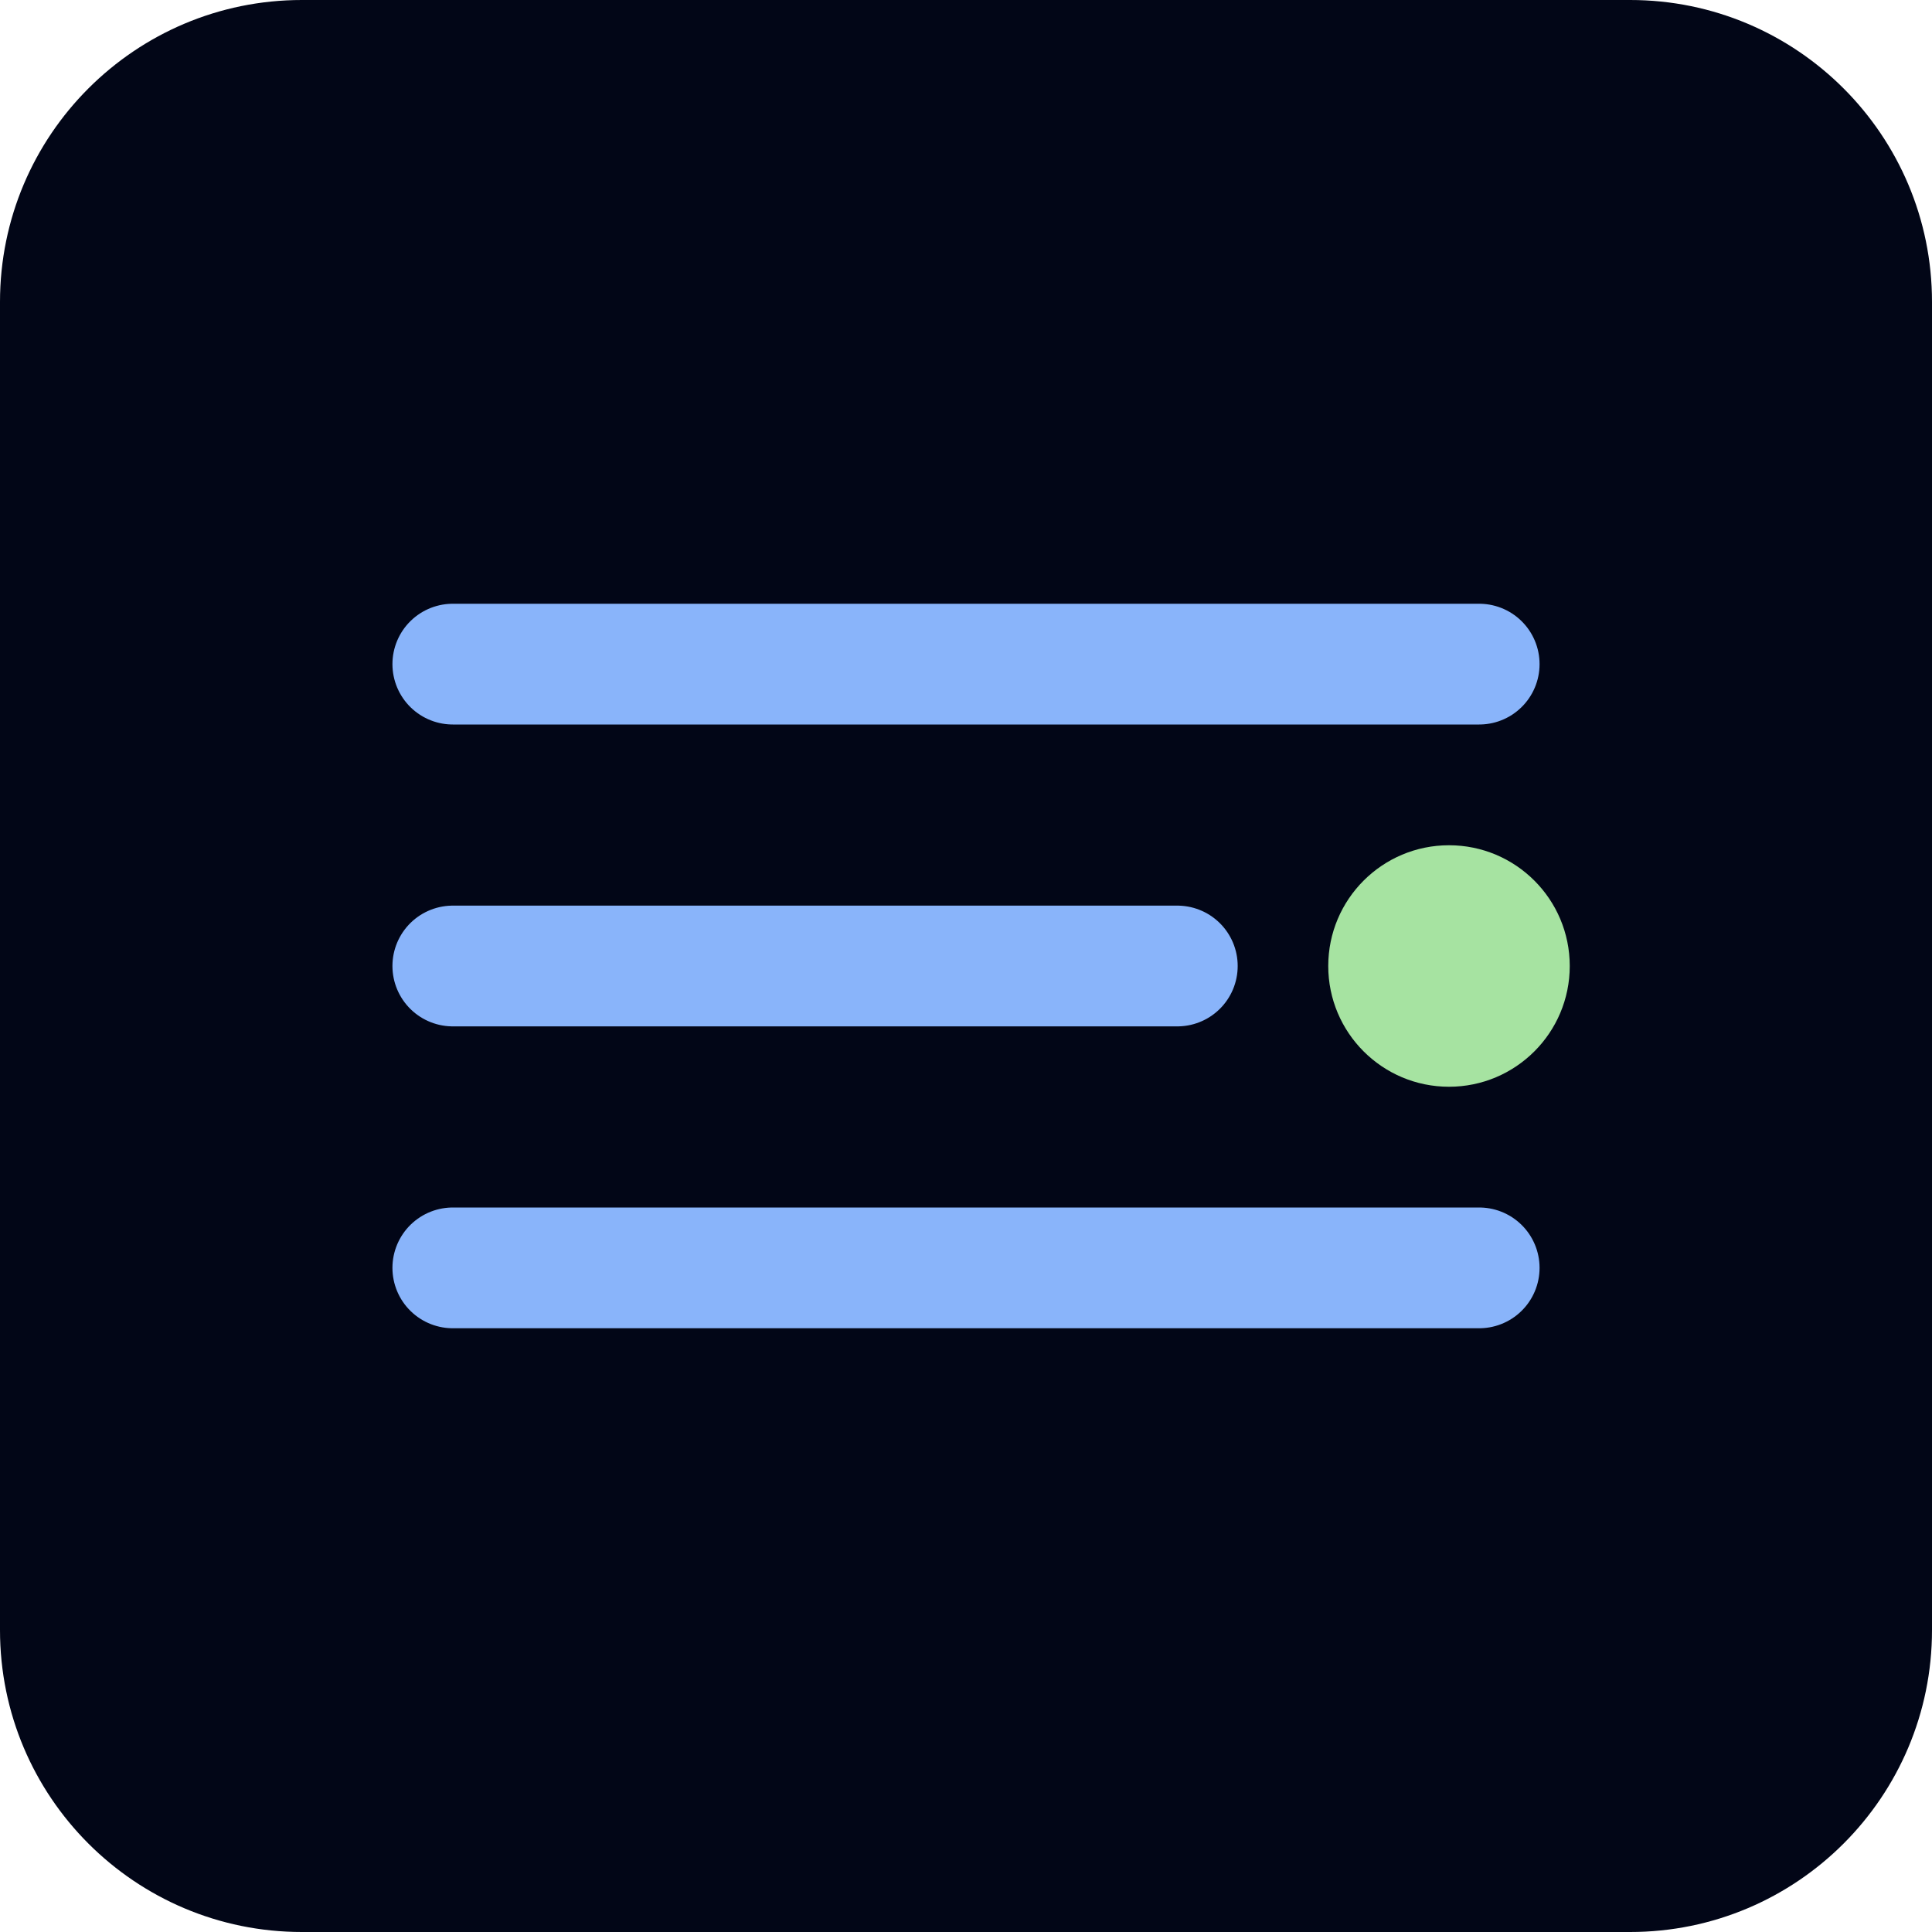
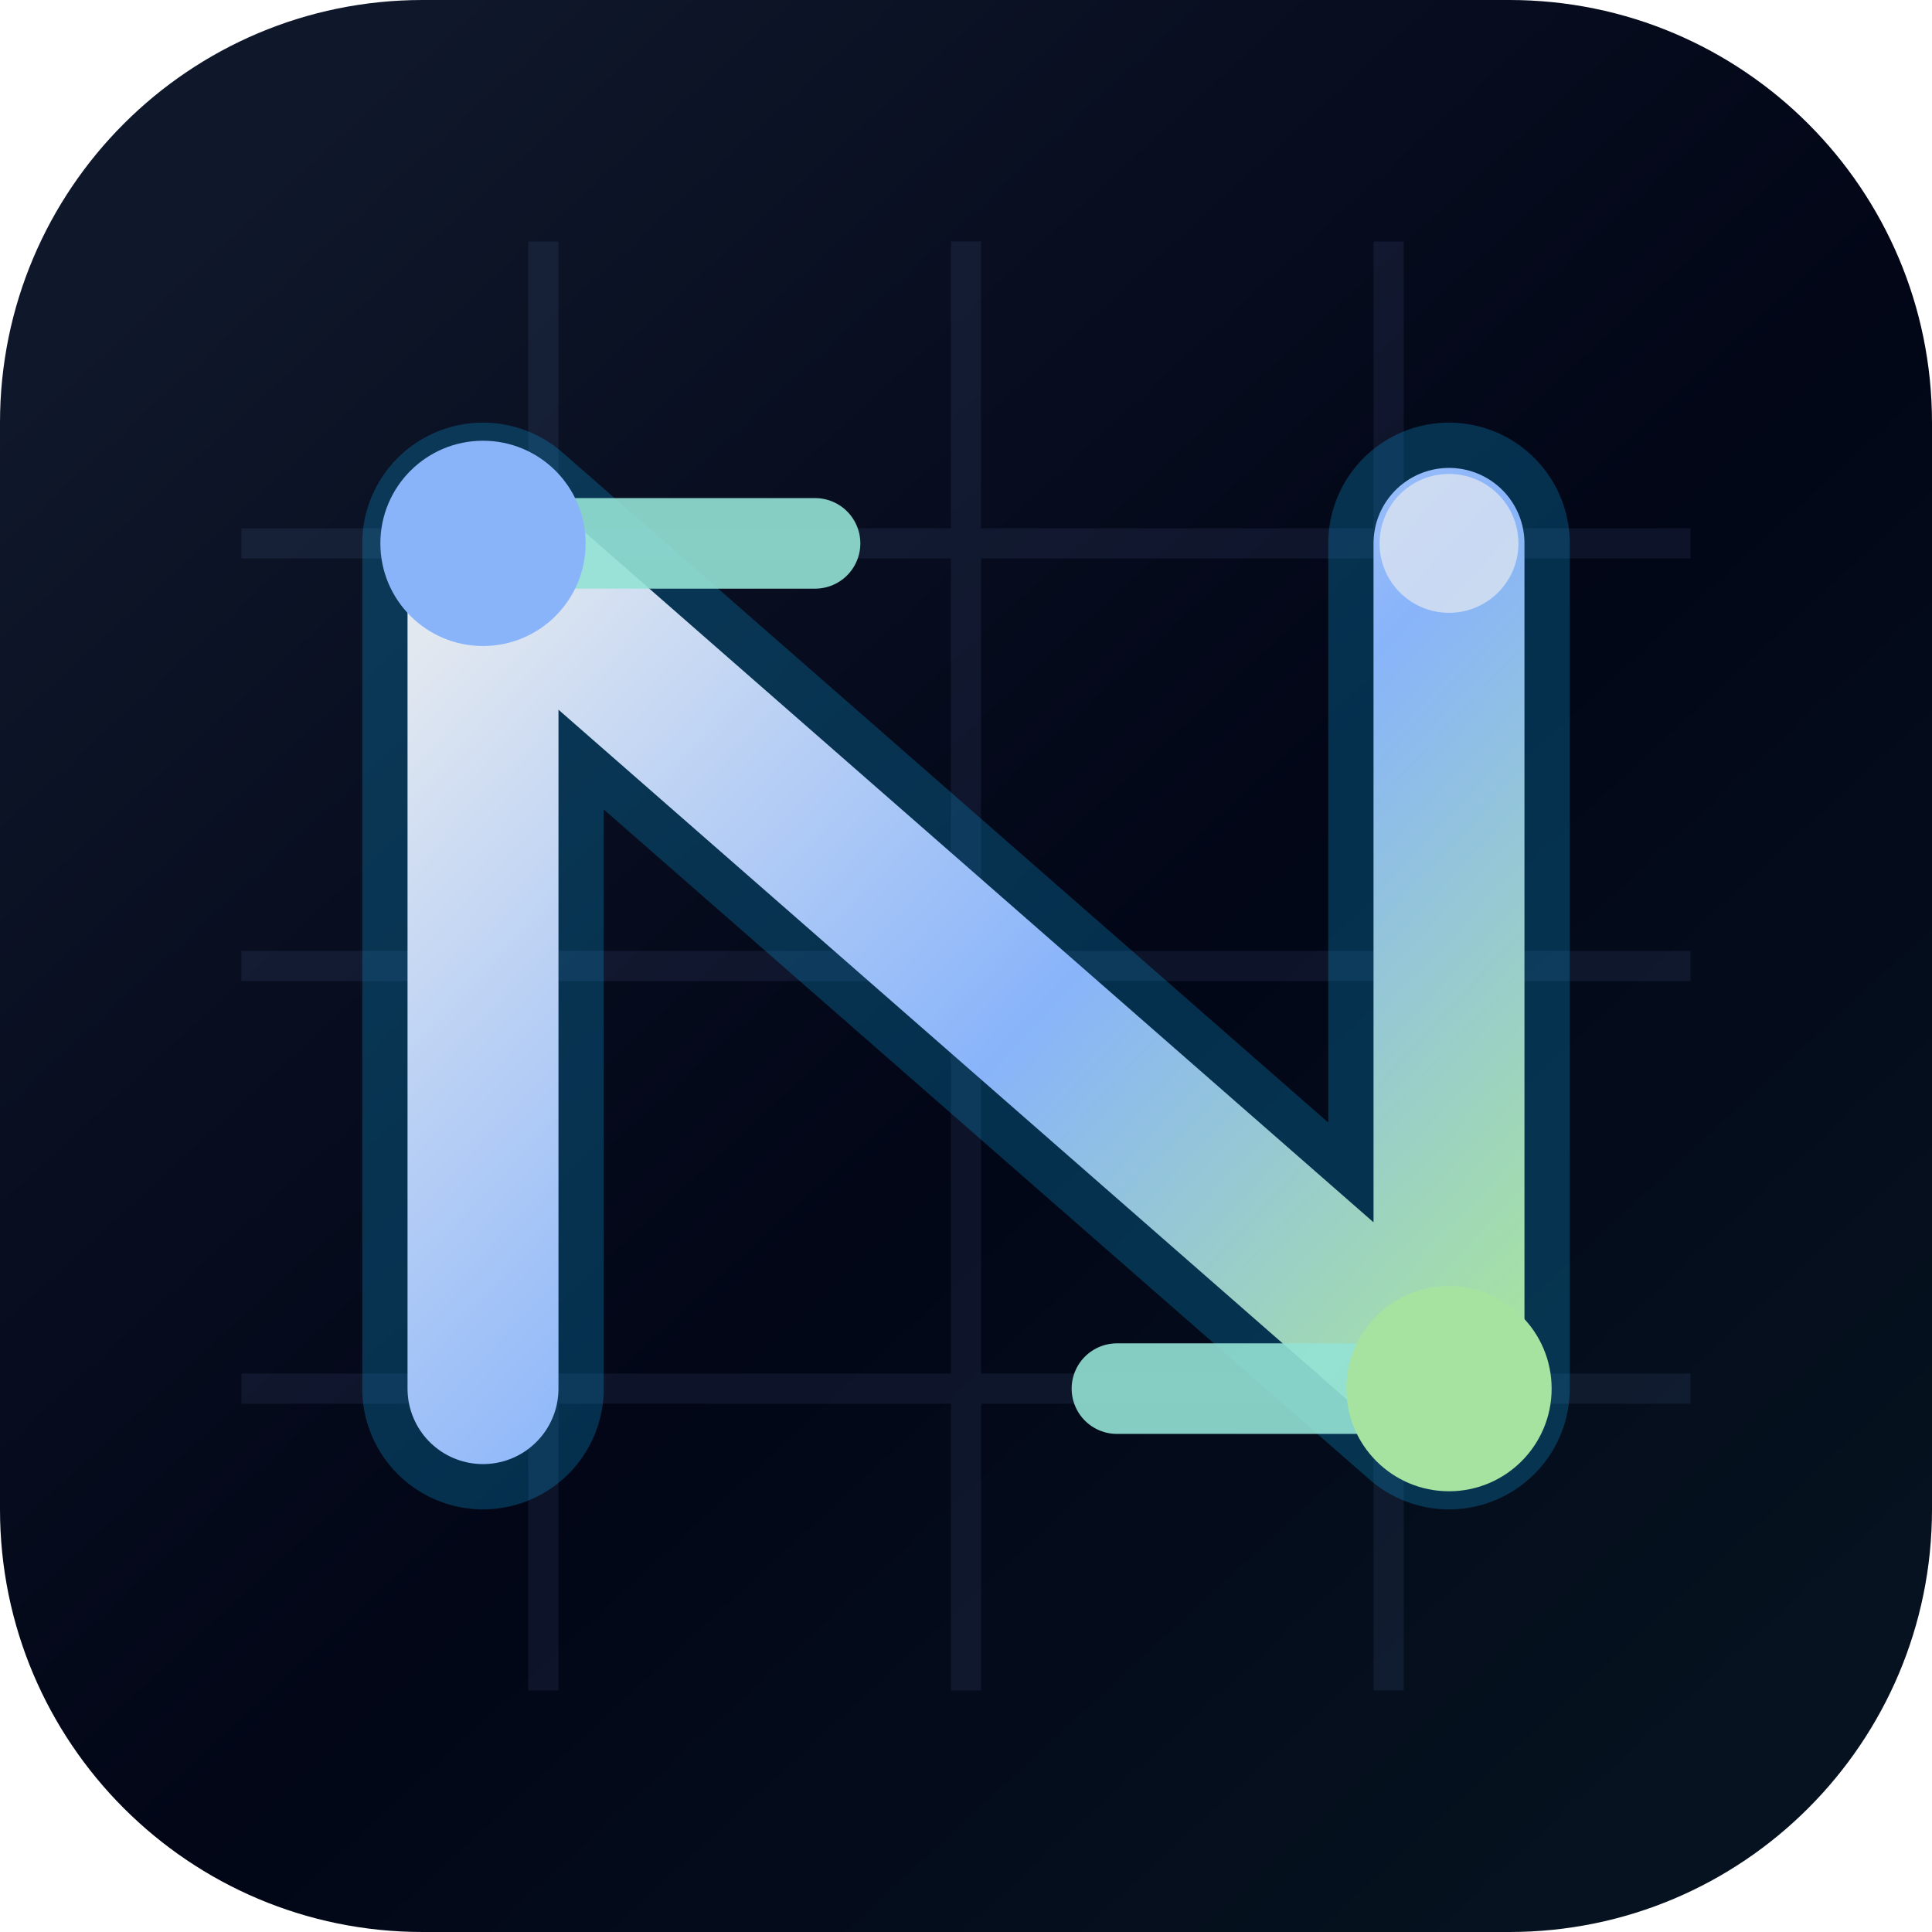
- <svg xmlns="http://www.w3.org/2000/svg" viewBox="0 0 64 64">
-   <rect width="64" height="64" rx="10" fill="#020617" />
-   <path d="M15 22h34M15 32h24M15 42h34" stroke="#89b4fa" stroke-width="4" stroke-linecap="round" />
-   <circle cx="48" cy="32" r="4" fill="#a6e3a1" />
+ <svg xmlns="http://www.w3.org/2000/svg" viewBox="0 0 64 64" role="img" aria-labelledby="title">
+   <defs>
+     <linearGradient id="bg" x1="8" x2="56" y1="6" y2="58" gradientUnits="userSpaceOnUse">
+       <stop stop-color="#0f172a" />
+       <stop offset="0.55" stop-color="#020617" />
+       <stop offset="1" stop-color="#06121f" />
+     </linearGradient>
+     <linearGradient id="mark" x1="17" x2="48" y1="18" y2="47" gradientUnits="userSpaceOnUse">
+       <stop stop-color="#e2e8f0" />
+       <stop offset="0.55" stop-color="#89b4fa" />
+       <stop offset="1" stop-color="#a6e3a1" />
+     </linearGradient>
+     <style>
+       .pulse {
+         animation: pulse 2.8s ease-in-out infinite;
+       }
+ 
+       .pulse-delay {
+         animation-delay: 0.55s;
+       }
+ 
+       @keyframes pulse {
+         0%, 100% {
+           opacity: 0.62;
+         }
+ 
+         50% {
+           opacity: 1;
+         }
+       }
+ 
+       @media (prefers-reduced-motion: reduce) {
+         .pulse,
+         .pulse-delay {
+           animation: none;
+         }
+       }
+     </style>
+   </defs>
+   <rect width="64" height="64" rx="14" fill="url(#bg)" />
+   <path d="M8 18h48M8 32h48M8 46h48M18 8v48M32 8v48M46 8v48" stroke="#89b4fa" stroke-opacity="0.08" stroke-width="1" />
+   <path d="M16 46V18l32 28V18" fill="none" stroke="#0ea5e9" stroke-opacity="0.26" stroke-width="8" stroke-linecap="round" stroke-linejoin="round" />
+   <path d="M16 46V18l32 28V18" fill="none" stroke="url(#mark)" stroke-width="5" stroke-linecap="round" stroke-linejoin="round" />
+   <path d="M16 18h11M37 46h11" stroke="#94e2d5" stroke-opacity="0.9" stroke-width="3" stroke-linecap="round" />
+   <circle class="pulse" cx="16" cy="18" r="3.4" fill="#89b4fa" />
+   <circle class="pulse pulse-delay" cx="48" cy="46" r="3.4" fill="#a6e3a1" />
+   <circle cx="48" cy="18" r="2.3" fill="#e2e8f0" opacity="0.72" />
</svg>
